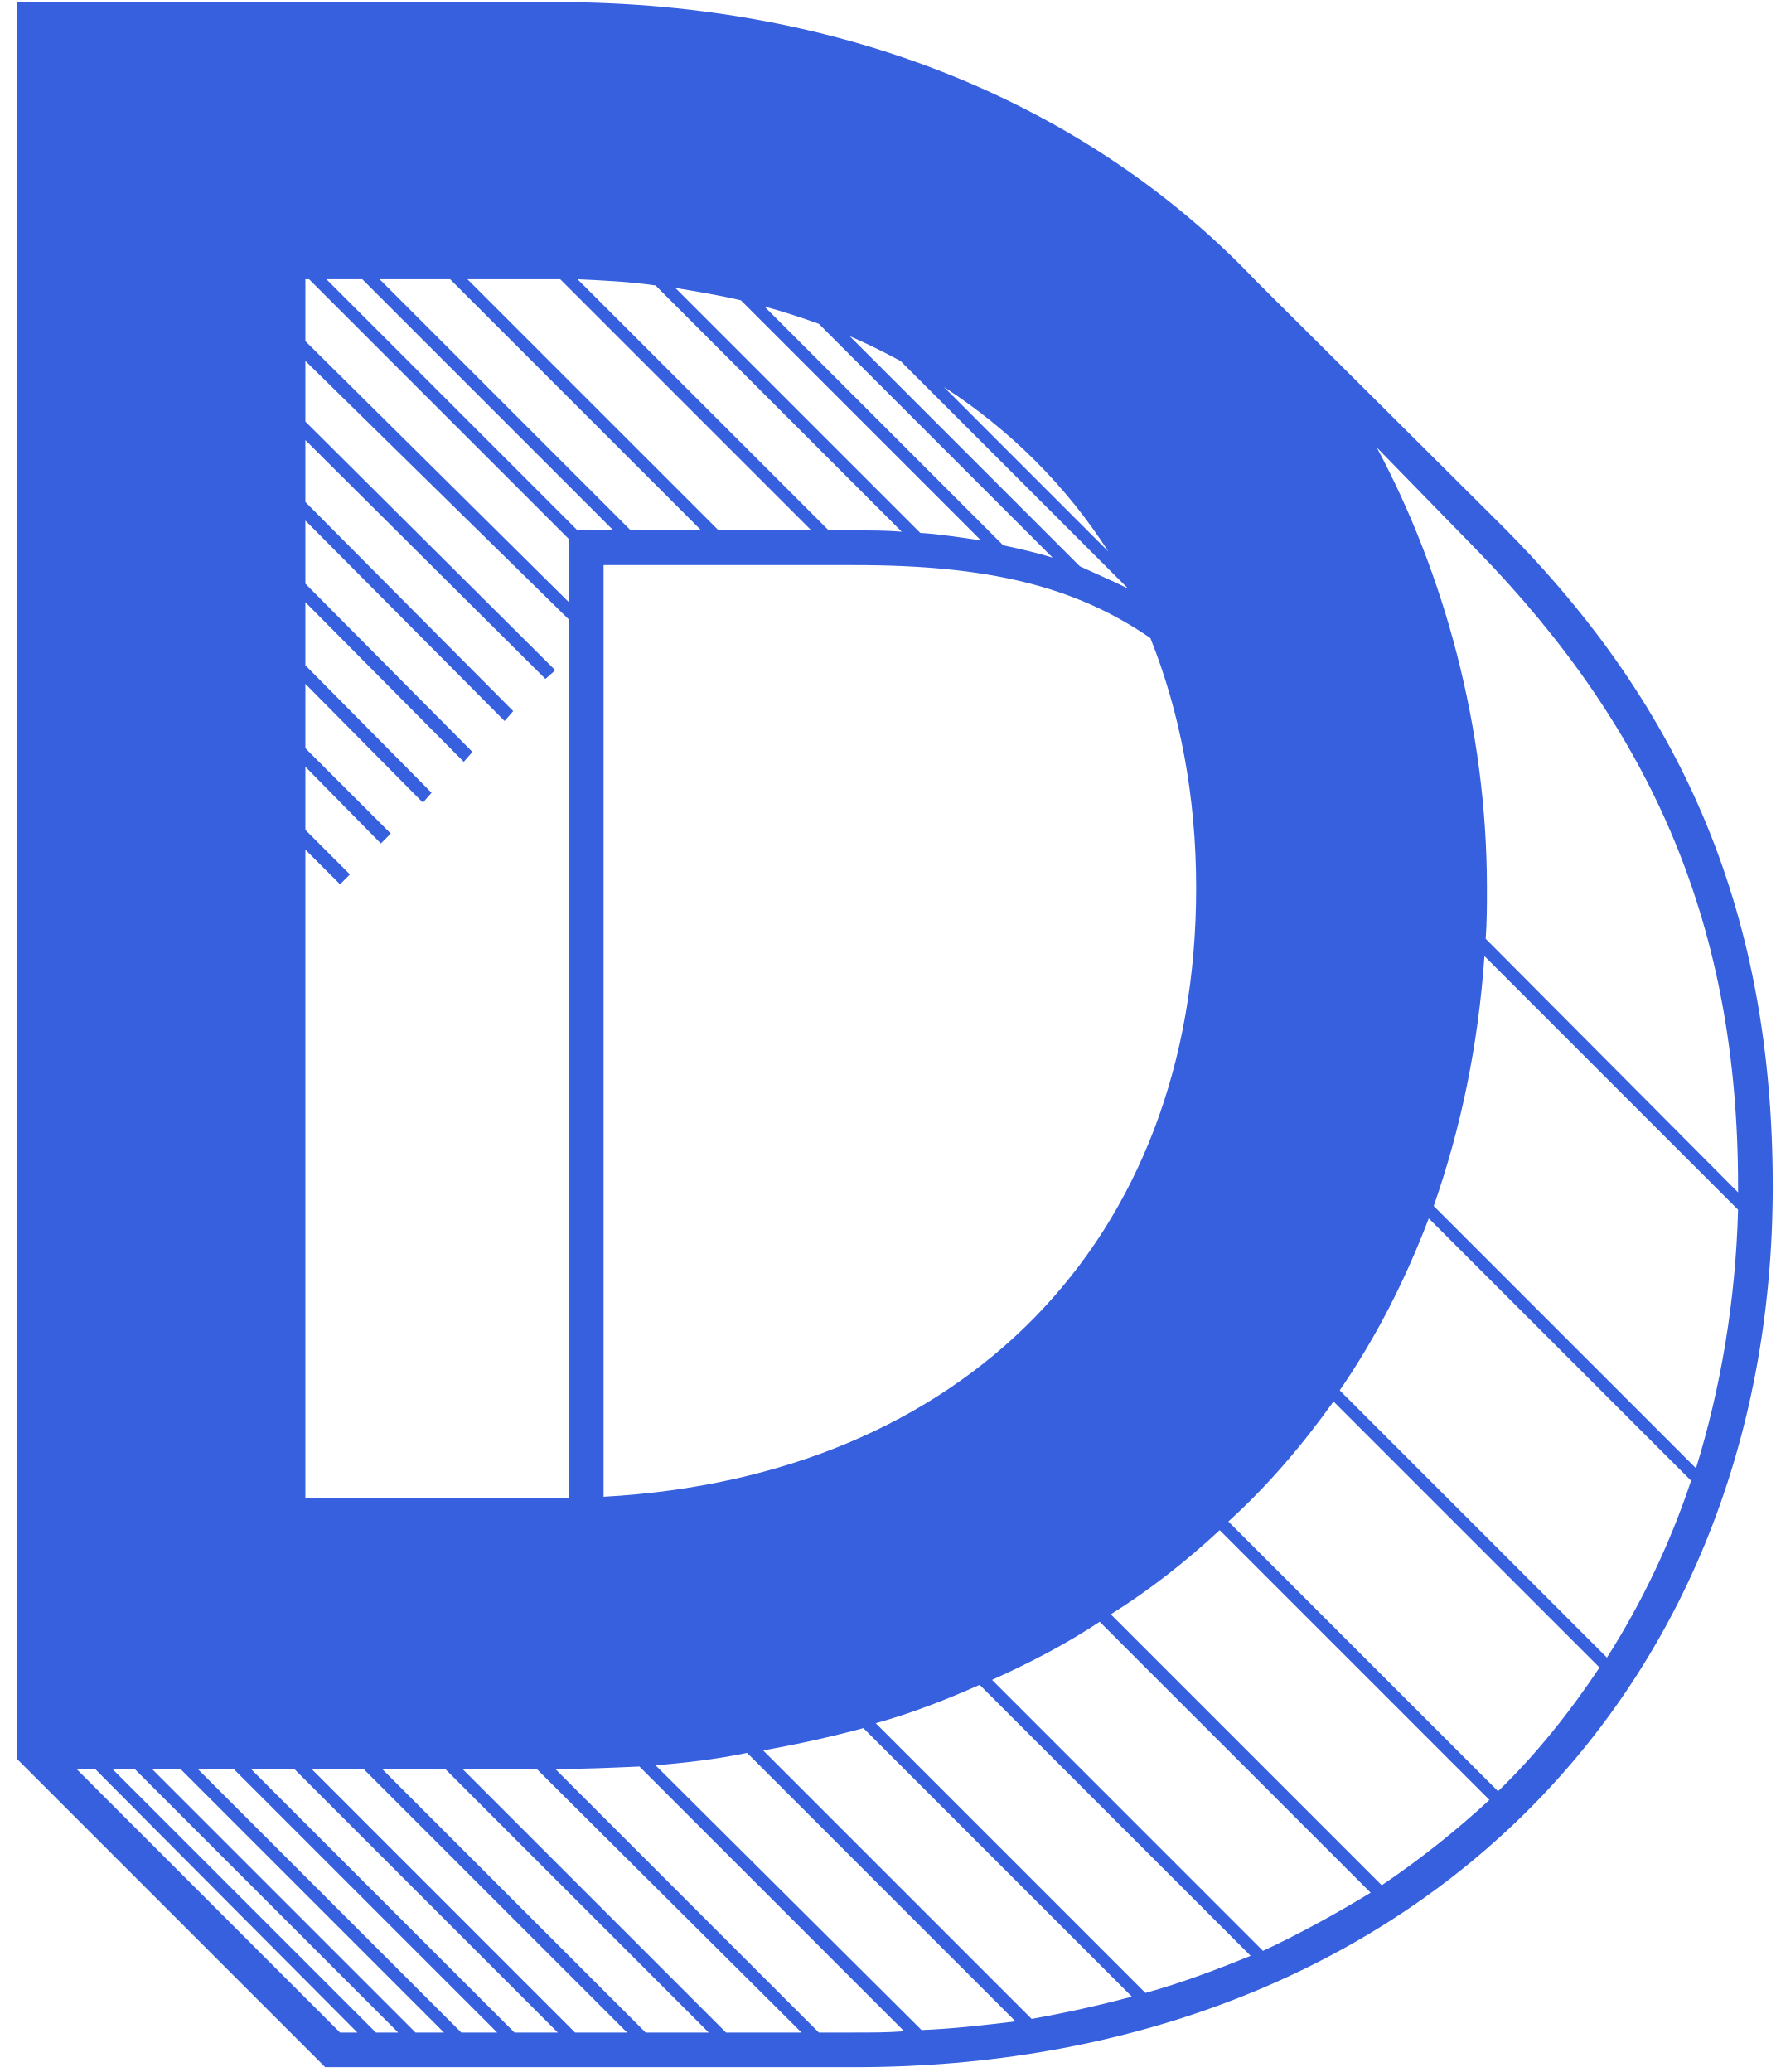
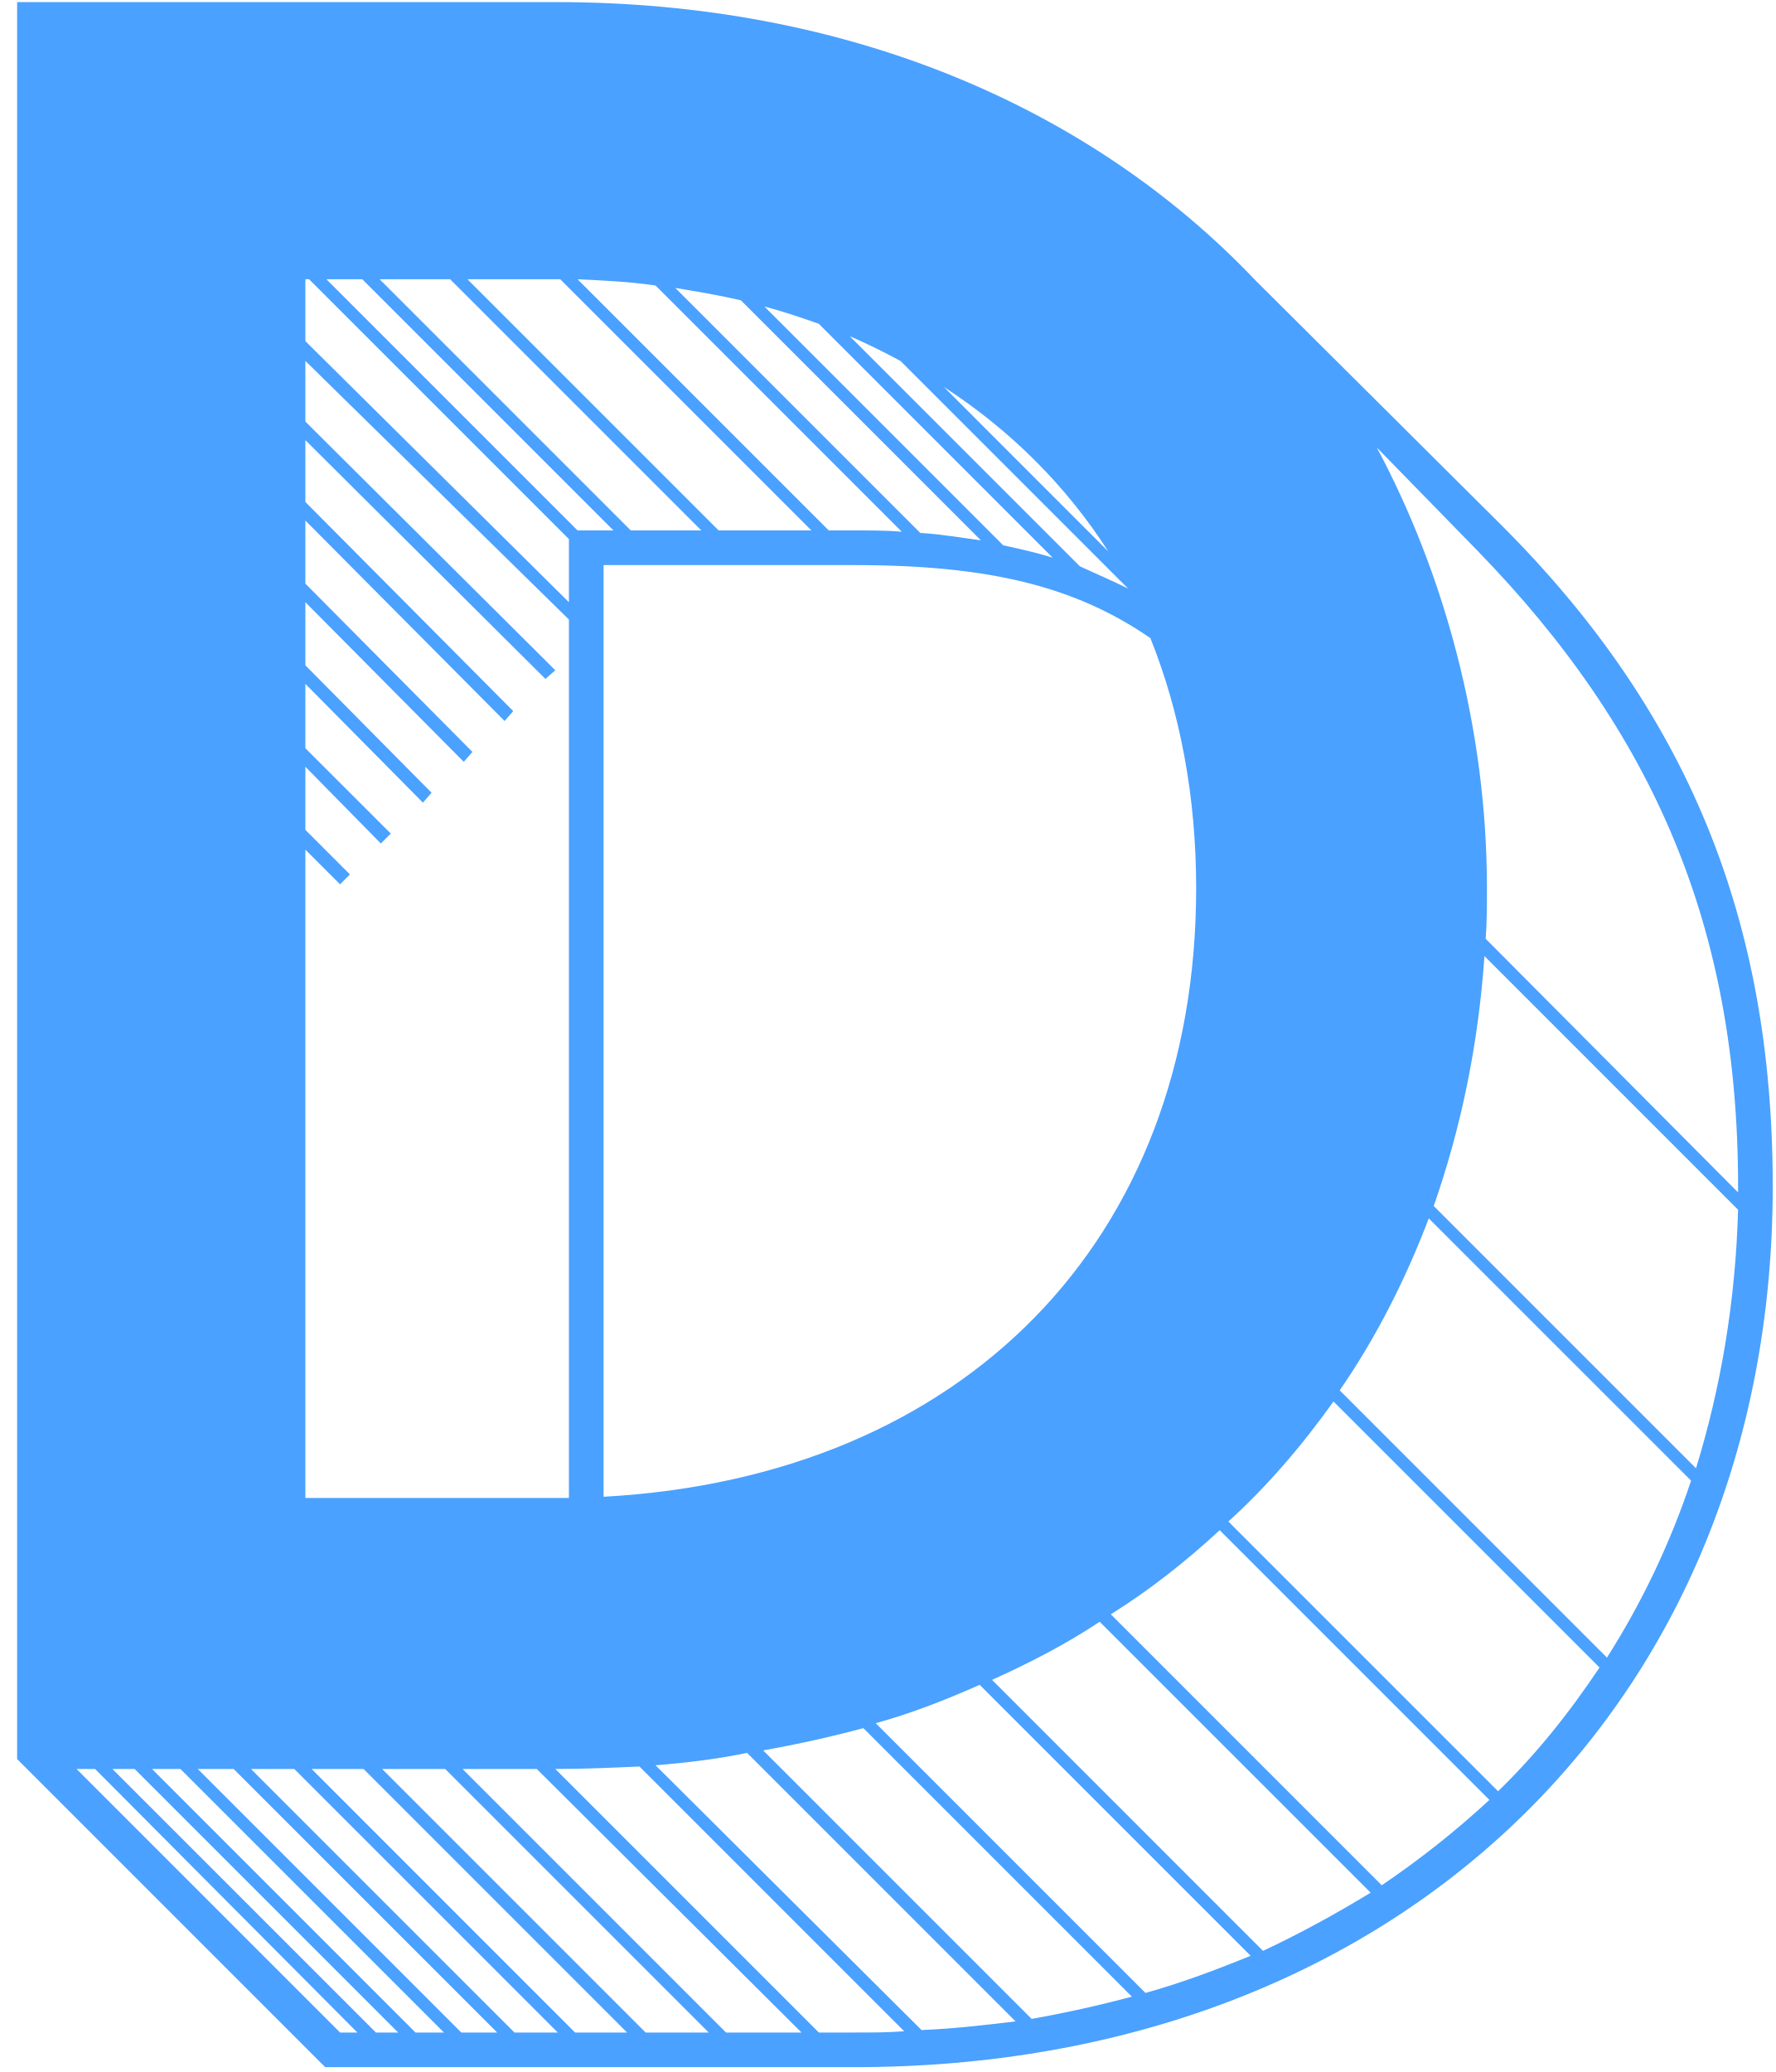
<svg xmlns="http://www.w3.org/2000/svg" width="48" height="56" viewBox="0 0 48 56" fill="none">
-   <path fill-rule="evenodd" clip-rule="evenodd" d="M40.591 14.203C45.607 19.219 47.915 24.837 47.915 32.06C47.915 46.105 37.715 55.869 23.102 55.869H8.79L0.463 47.542V0.057H15.043C22.868 0.057 29.456 2.866 33.937 7.581L40.591 14.203ZM8.355 7.548H8.254V9.22L15.377 16.276V14.57L8.355 7.548ZM16.581 14.336L9.793 7.548H8.823L15.611 14.336H16.581ZM18.955 14.336L12.167 7.548H10.261L17.049 14.336H18.955ZM15.143 7.548H12.635L19.424 14.336H21.931L15.143 7.548ZM24.373 14.37L17.718 7.715C17.016 7.615 16.347 7.581 15.611 7.548L22.4 14.336H23.102C23.537 14.336 23.971 14.336 24.373 14.37ZM26.513 14.604L20.025 8.116C19.457 7.983 18.855 7.882 18.253 7.782L24.874 14.403C25.443 14.437 26.011 14.537 26.513 14.604ZM28.452 15.072L22.132 8.752C21.664 8.585 21.162 8.417 20.661 8.284L27.115 14.738C27.583 14.838 28.018 14.938 28.452 15.072ZM29.188 15.306C29.623 15.507 30.091 15.707 30.492 15.908L24.339 9.755C23.904 9.521 23.436 9.287 22.968 9.086L29.188 15.306ZM8.254 22.429L9.458 23.633L9.191 23.9L8.254 22.964V40.486H15.377V16.744L8.254 9.755V11.393L15.009 18.115L14.742 18.349L8.254 11.895V13.567L13.872 19.219L13.638 19.486L8.254 14.069V15.774L12.769 20.322L12.535 20.59L8.254 16.276V17.981L11.665 21.426L11.431 21.693L8.254 18.483V20.222L10.562 22.529L10.294 22.797L8.254 20.723V22.429ZM29.957 14.905C28.82 13.132 27.315 11.628 25.51 10.457L29.957 14.905ZM39.922 14.871L37.214 12.096C39.02 15.473 40.19 19.653 40.19 24C40.19 24.469 40.19 24.937 40.156 25.372L46.978 32.227V32.06C46.978 25.071 44.704 19.787 39.922 14.871ZM16.314 40.453C26.045 39.918 32.331 33.531 32.331 24C32.331 21.526 31.897 19.252 31.094 17.246C29.054 15.841 26.713 15.273 23.102 15.273H16.314V40.453ZM38.752 32.595L45.841 39.684C46.51 37.51 46.911 35.169 46.978 32.695L40.123 25.84C39.956 28.247 39.488 30.488 38.752 32.595ZM45.708 40.018L38.618 32.929C37.983 34.601 37.18 36.173 36.211 37.577L43.434 44.8C44.37 43.329 45.139 41.724 45.708 40.018ZM40.491 48.412C41.528 47.409 42.43 46.272 43.233 45.068L36.043 37.878C35.207 39.049 34.271 40.152 33.201 41.122L40.491 48.412ZM30.024 43.63L37.347 50.953C38.384 50.251 39.354 49.482 40.257 48.646L32.967 41.356C32.064 42.192 31.094 42.961 30.024 43.63ZM26.814 45.402L34.137 52.726C35.14 52.258 36.11 51.722 37.047 51.154L29.723 43.831C28.82 44.432 27.85 44.934 26.814 45.402ZM23.67 46.573L30.96 53.863C31.93 53.595 32.9 53.227 33.803 52.859L26.479 45.536C25.576 45.937 24.64 46.305 23.67 46.573ZM20.627 47.308L27.884 54.565C28.82 54.398 29.723 54.197 30.593 53.963L23.336 46.706C22.467 46.941 21.564 47.141 20.627 47.308ZM20.193 47.375C19.39 47.542 18.554 47.643 17.718 47.71L24.908 54.866C25.777 54.832 26.613 54.732 27.449 54.632L20.193 47.375ZM22.132 54.933H23.102C23.57 54.933 24.005 54.933 24.439 54.899L17.283 47.743C16.548 47.776 15.812 47.81 15.043 47.81H15.009L22.132 54.933ZM2.068 47.81L9.191 54.933H9.659L2.57 47.81H2.068ZM3.038 47.81L10.161 54.933H10.762L3.64 47.81H3.038ZM4.108 47.81L11.231 54.933H12L4.877 47.81H4.108ZM5.345 47.81L12.468 54.933H13.438L6.315 47.81H5.345ZM6.783 47.81L13.906 54.933H15.076L7.954 47.81H6.783ZM8.422 47.81L15.544 54.933H16.949L9.826 47.81H8.422ZM10.328 47.81L17.451 54.933H19.156L12.033 47.81H10.328ZM12.501 47.81L19.624 54.933H21.664L14.508 47.81H12.501Z" fill="#3760DF" />
+   <path fill-rule="evenodd" clip-rule="evenodd" d="M40.591 14.203C45.607 19.219 47.915 24.837 47.915 32.06C47.915 46.105 37.715 55.869 23.102 55.869H8.79L0.463 47.542V0.057H15.043C22.868 0.057 29.456 2.866 33.937 7.581L40.591 14.203ZM8.355 7.548H8.254V9.22L15.377 16.276V14.57L8.355 7.548ZM16.581 14.336L9.793 7.548H8.823L15.611 14.336H16.581ZM18.955 14.336L12.167 7.548H10.261L17.049 14.336H18.955ZM15.143 7.548H12.635L19.424 14.336H21.931L15.143 7.548ZM24.373 14.37L17.718 7.715C17.016 7.615 16.347 7.581 15.611 7.548L22.4 14.336H23.102C23.537 14.336 23.971 14.336 24.373 14.37ZM26.513 14.604L20.025 8.116C19.457 7.983 18.855 7.882 18.253 7.782L24.874 14.403C25.443 14.437 26.011 14.537 26.513 14.604ZM28.452 15.072L22.132 8.752C21.664 8.585 21.162 8.417 20.661 8.284L27.115 14.738C27.583 14.838 28.018 14.938 28.452 15.072ZM29.188 15.306C29.623 15.507 30.091 15.707 30.492 15.908L24.339 9.755C23.904 9.521 23.436 9.287 22.968 9.086L29.188 15.306ZM8.254 22.429L9.458 23.633L9.191 23.9L8.254 22.964V40.486H15.377V16.744L8.254 9.755V11.393L15.009 18.115L14.742 18.349L8.254 11.895V13.567L13.872 19.219L13.638 19.486L8.254 14.069V15.774L12.769 20.322L12.535 20.59L8.254 16.276V17.981L11.665 21.426L11.431 21.693L8.254 18.483V20.222L10.562 22.529L10.294 22.797L8.254 20.723V22.429ZM29.957 14.905C28.82 13.132 27.315 11.628 25.51 10.457L29.957 14.905ZM39.922 14.871L37.214 12.096C39.02 15.473 40.19 19.653 40.19 24C40.19 24.469 40.19 24.937 40.156 25.372L46.978 32.227V32.06C46.978 25.071 44.704 19.787 39.922 14.871ZM16.314 40.453C26.045 39.918 32.331 33.531 32.331 24C32.331 21.526 31.897 19.252 31.094 17.246C29.054 15.841 26.713 15.273 23.102 15.273H16.314V40.453ZM38.752 32.595L45.841 39.684C46.51 37.51 46.911 35.169 46.978 32.695L40.123 25.84C39.956 28.247 39.488 30.488 38.752 32.595ZM45.708 40.018L38.618 32.929C37.983 34.601 37.18 36.173 36.211 37.577L43.434 44.8C44.37 43.329 45.139 41.724 45.708 40.018ZM40.491 48.412C41.528 47.409 42.43 46.272 43.233 45.068L36.043 37.878C35.207 39.049 34.271 40.152 33.201 41.122L40.491 48.412ZM30.024 43.63L37.347 50.953C38.384 50.251 39.354 49.482 40.257 48.646L32.967 41.356C32.064 42.192 31.094 42.961 30.024 43.63ZM26.814 45.402L34.137 52.726C35.14 52.258 36.11 51.722 37.047 51.154L29.723 43.831C28.82 44.432 27.85 44.934 26.814 45.402ZM23.67 46.573L30.96 53.863C31.93 53.595 32.9 53.227 33.803 52.859L26.479 45.536C25.576 45.937 24.64 46.305 23.67 46.573ZM20.627 47.308L27.884 54.565C28.82 54.398 29.723 54.197 30.593 53.963L23.336 46.706C22.467 46.941 21.564 47.141 20.627 47.308ZM20.193 47.375C19.39 47.542 18.554 47.643 17.718 47.71L24.908 54.866C25.777 54.832 26.613 54.732 27.449 54.632L20.193 47.375ZM22.132 54.933H23.102C23.57 54.933 24.005 54.933 24.439 54.899L17.283 47.743C16.548 47.776 15.812 47.81 15.043 47.81H15.009L22.132 54.933ZM2.068 47.81L9.191 54.933H9.659L2.57 47.81H2.068ZM3.038 47.81L10.161 54.933H10.762L3.64 47.81H3.038ZM4.108 47.81L11.231 54.933H12L4.877 47.81H4.108ZM5.345 47.81L12.468 54.933H13.438L6.315 47.81H5.345ZM6.783 47.81L13.906 54.933H15.076L7.954 47.81H6.783ZM8.422 47.81L15.544 54.933H16.949L9.826 47.81H8.422ZM10.328 47.81L17.451 54.933H19.156L12.033 47.81H10.328ZM12.501 47.81L19.624 54.933H21.664L14.508 47.81H12.501Z" fill="#4aa1ff" />
</svg>
